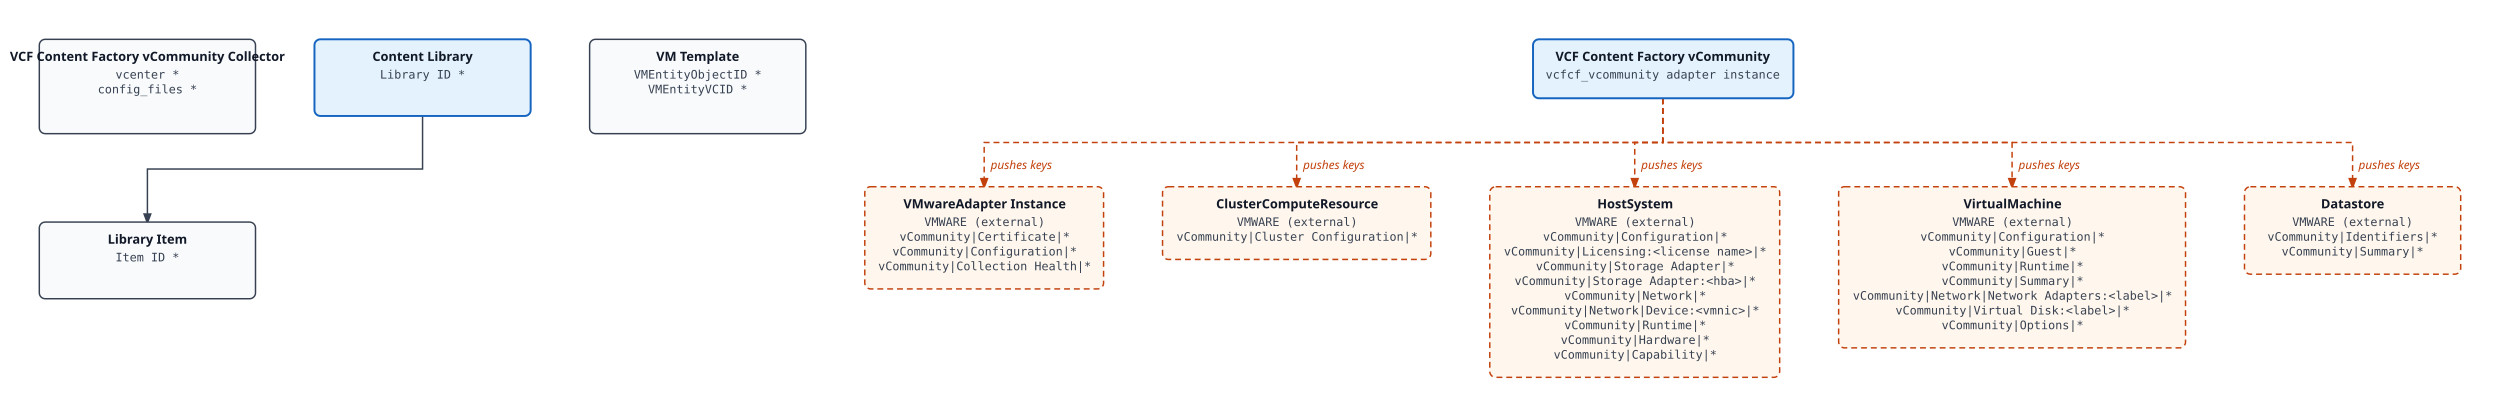
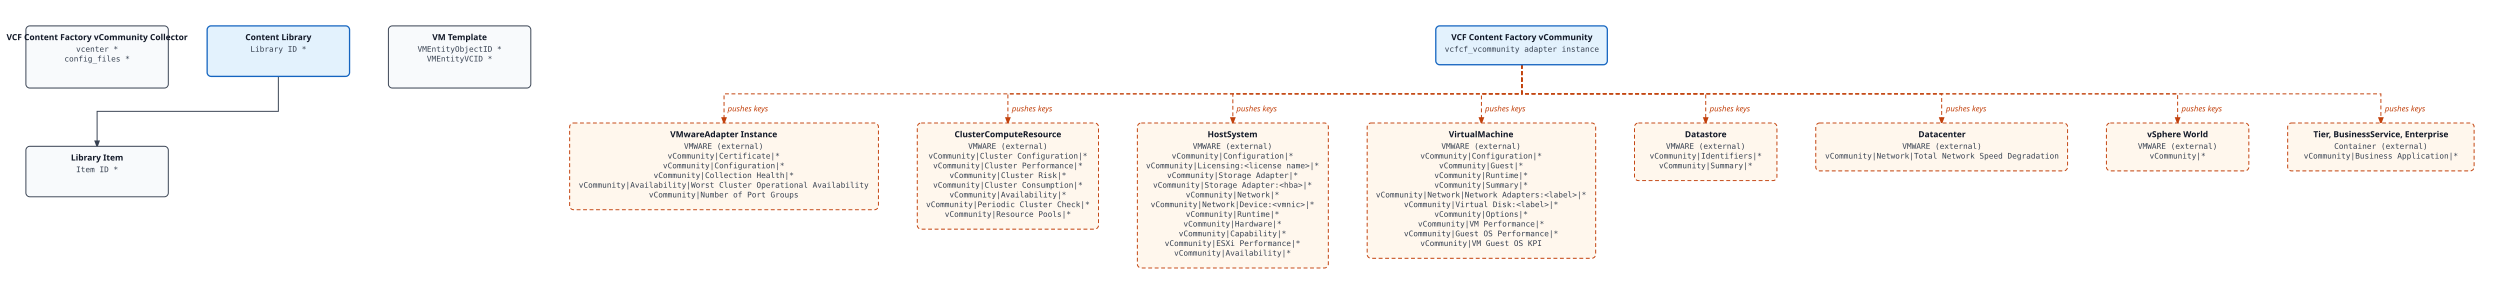
- <svg xmlns="http://www.w3.org/2000/svg" width="2544" height="424" style="font-family: ui-sans-serif, system-ui, sans-serif; background: #fff;">
+ <svg xmlns="http://www.w3.org/2000/svg" width="3862" height="454" style="font-family: ui-sans-serif, system-ui, sans-serif; background: #fff;">
  <defs>
    <marker id="arrow" markerWidth="8" markerHeight="8" refX="6" refY="3" orient="auto">
      <path d="M0,0 L0,6 L8,3 z" fill="#374151" />
    </marker>
    <marker id="arrow-stitch" markerWidth="8" markerHeight="8" refX="6" refY="3" orient="auto">
      <path d="M0,0 L0,6 L8,3 z" fill="#c2410c" />
    </marker>
  </defs>
  <path d="M 430.0,118.0 L 430.0,172.0 L 150.0,172.0 L 150.0,226.0" fill="none" stroke="#374151" stroke-width="1.5" marker-end="url(#arrow)" />
  <rect x="40" y="40" width="220" height="96" rx="6" fill="#f8fafc" stroke="#374151" stroke-width="1.5" />
  <text x="150" y="62" font-family="ui-sans-serif, system-ui, sans-serif" font-size="13" font-weight="600" fill="#111827" text-anchor="middle">VCF Content Factory vCommunity Collector</text>
  <text x="150" y="80" font-family="ui-monospace, SFMono-Regular, Menlo, monospace" font-size="12" fill="#374151" text-anchor="middle">vcenter *</text>
  <text x="150" y="95" font-family="ui-monospace, SFMono-Regular, Menlo, monospace" font-size="12" fill="#374151" text-anchor="middle">config_files *</text>
  <rect x="320" y="40" width="220" height="78" rx="6" fill="#e3f2fd" stroke="#1565c0" stroke-width="2" />
  <text x="430" y="62" font-family="ui-sans-serif, system-ui, sans-serif" font-size="13" font-weight="600" fill="#111827" text-anchor="middle">Content Library</text>
  <text x="430" y="80" font-family="ui-monospace, SFMono-Regular, Menlo, monospace" font-size="12" fill="#374151" text-anchor="middle">Library ID *</text>
  <rect x="40" y="226" width="220" height="78" rx="6" fill="#f8fafc" stroke="#374151" stroke-width="1.5" />
  <text x="150" y="248" font-family="ui-sans-serif, system-ui, sans-serif" font-size="13" font-weight="600" fill="#111827" text-anchor="middle">Library Item</text>
  <text x="150" y="266" font-family="ui-monospace, SFMono-Regular, Menlo, monospace" font-size="12" fill="#374151" text-anchor="middle">Item ID *</text>
  <rect x="600" y="40" width="220" height="96" rx="6" fill="#f8fafc" stroke="#374151" stroke-width="1.5" />
  <text x="710" y="62" font-family="ui-sans-serif, system-ui, sans-serif" font-size="13" font-weight="600" fill="#111827" text-anchor="middle">VM Template</text>
  <text x="710" y="80" font-family="ui-monospace, SFMono-Regular, Menlo, monospace" font-size="12" fill="#374151" text-anchor="middle">VMEntityObjectID *</text>
  <text x="710" y="95" font-family="ui-monospace, SFMono-Regular, Menlo, monospace" font-size="12" fill="#374151" text-anchor="middle">VMEntityVCID *</text>
-   <path d="M 1692.0,100.0 L 1692.0,145.0 L 1001.5,145.0 L 1001.5,190.0" fill="none" stroke="#c2410c" stroke-width="1.5" stroke-dasharray="6 4" marker-end="url(#arrow-stitch)" />
-   <path d="M 1692.0,100.0 L 1692.0,145.0 L 1319.5,145.0 L 1319.5,190.0" fill="none" stroke="#c2410c" stroke-width="1.5" stroke-dasharray="6 4" marker-end="url(#arrow-stitch)" />
-   <path d="M 1692.0,100.0 L 1692.0,145.0 L 1663.5,145.0 L 1663.5,190.0" fill="none" stroke="#c2410c" stroke-width="1.5" stroke-dasharray="6 4" marker-end="url(#arrow-stitch)" />
-   <path d="M 1692.0,100.0 L 1692.0,145.0 L 2047.5,145.0 L 2047.5,190.0" fill="none" stroke="#c2410c" stroke-width="1.5" stroke-dasharray="6 4" marker-end="url(#arrow-stitch)" />
-   <path d="M 1692.0,100.0 L 1692.0,145.0 L 2394.0,145.0 L 2394.0,190.0" fill="none" stroke="#c2410c" stroke-width="1.5" stroke-dasharray="6 4" marker-end="url(#arrow-stitch)" />
-   <text x="1008" y="172" font-family="ui-sans-serif, system-ui, sans-serif" font-size="12" font-style="italic" fill="#c2410c" text-anchor="start">pushes keys</text>
-   <text x="1326" y="172" font-family="ui-sans-serif, system-ui, sans-serif" font-size="12" font-style="italic" fill="#c2410c" text-anchor="start">pushes keys</text>
-   <text x="1670" y="172" font-family="ui-sans-serif, system-ui, sans-serif" font-size="12" font-style="italic" fill="#c2410c" text-anchor="start">pushes keys</text>
-   <text x="2054" y="172" font-family="ui-sans-serif, system-ui, sans-serif" font-size="12" font-style="italic" fill="#c2410c" text-anchor="start">pushes keys</text>
-   <text x="2400" y="172" font-family="ui-sans-serif, system-ui, sans-serif" font-size="12" font-style="italic" fill="#c2410c" text-anchor="start">pushes keys</text>
-   <rect x="1560" y="40" width="265" height="60" rx="6" fill="#e3f2fd" stroke="#1565c0" stroke-width="2" />
-   <text x="1692" y="62" font-family="ui-sans-serif, system-ui, sans-serif" font-size="13" font-weight="600" fill="#111827" text-anchor="middle">VCF Content Factory vCommunity</text>
-   <text x="1692" y="80" font-family="ui-monospace, SFMono-Regular, Menlo, monospace" font-size="12" fill="#374151" text-anchor="middle">vcfcf_vcommunity adapter instance</text>
-   <rect x="880" y="190" width="243" height="104" rx="6" fill="#fff7ed" stroke="#c2410c" stroke-width="1.5" stroke-dasharray="6 4" />
-   <text x="1002" y="212" font-family="ui-sans-serif, system-ui, sans-serif" font-size="13" font-weight="600" fill="#111827" text-anchor="middle">VMwareAdapter Instance</text>
-   <text x="1002" y="230" font-family="ui-monospace, SFMono-Regular, Menlo, monospace" font-size="12" fill="#374151" text-anchor="middle">VMWARE (external)</text>
-   <text x="1002" y="245" font-family="ui-monospace, SFMono-Regular, Menlo, monospace" font-size="12" fill="#374151" text-anchor="middle">vCommunity|Certificate|*</text>
-   <text x="1002" y="260" font-family="ui-monospace, SFMono-Regular, Menlo, monospace" font-size="12" fill="#374151" text-anchor="middle">vCommunity|Configuration|*</text>
-   <text x="1002" y="275" font-family="ui-monospace, SFMono-Regular, Menlo, monospace" font-size="12" fill="#374151" text-anchor="middle">vCommunity|Collection Health|*</text>
-   <rect x="1183" y="190" width="273" height="74" rx="6" fill="#fff7ed" stroke="#c2410c" stroke-width="1.5" stroke-dasharray="6 4" />
-   <text x="1320" y="212" font-family="ui-sans-serif, system-ui, sans-serif" font-size="13" font-weight="600" fill="#111827" text-anchor="middle">ClusterComputeResource</text>
-   <text x="1320" y="230" font-family="ui-monospace, SFMono-Regular, Menlo, monospace" font-size="12" fill="#374151" text-anchor="middle">VMWARE (external)</text>
-   <text x="1320" y="245" font-family="ui-monospace, SFMono-Regular, Menlo, monospace" font-size="12" fill="#374151" text-anchor="middle">vCommunity|Cluster Configuration|*</text>
-   <rect x="1516" y="190" width="295" height="194" rx="6" fill="#fff7ed" stroke="#c2410c" stroke-width="1.5" stroke-dasharray="6 4" />
-   <text x="1664" y="212" font-family="ui-sans-serif, system-ui, sans-serif" font-size="13" font-weight="600" fill="#111827" text-anchor="middle">HostSystem</text>
-   <text x="1664" y="230" font-family="ui-monospace, SFMono-Regular, Menlo, monospace" font-size="12" fill="#374151" text-anchor="middle">VMWARE (external)</text>
-   <text x="1664" y="245" font-family="ui-monospace, SFMono-Regular, Menlo, monospace" font-size="12" fill="#374151" text-anchor="middle">vCommunity|Configuration|*</text>
-   <text x="1664" y="260" font-family="ui-monospace, SFMono-Regular, Menlo, monospace" font-size="12" fill="#374151" text-anchor="middle">vCommunity|Licensing:&lt;license name&gt;|*</text>
-   <text x="1664" y="275" font-family="ui-monospace, SFMono-Regular, Menlo, monospace" font-size="12" fill="#374151" text-anchor="middle">vCommunity|Storage Adapter|*</text>
-   <text x="1664" y="290" font-family="ui-monospace, SFMono-Regular, Menlo, monospace" font-size="12" fill="#374151" text-anchor="middle">vCommunity|Storage Adapter:&lt;hba&gt;|*</text>
-   <text x="1664" y="305" font-family="ui-monospace, SFMono-Regular, Menlo, monospace" font-size="12" fill="#374151" text-anchor="middle">vCommunity|Network|*</text>
-   <text x="1664" y="320" font-family="ui-monospace, SFMono-Regular, Menlo, monospace" font-size="12" fill="#374151" text-anchor="middle">vCommunity|Network|Device:&lt;vmnic&gt;|*</text>
-   <text x="1664" y="335" font-family="ui-monospace, SFMono-Regular, Menlo, monospace" font-size="12" fill="#374151" text-anchor="middle">vCommunity|Runtime|*</text>
-   <text x="1664" y="350" font-family="ui-monospace, SFMono-Regular, Menlo, monospace" font-size="12" fill="#374151" text-anchor="middle">vCommunity|Hardware|*</text>
-   <text x="1664" y="365" font-family="ui-monospace, SFMono-Regular, Menlo, monospace" font-size="12" fill="#374151" text-anchor="middle">vCommunity|Capability|*</text>
-   <rect x="1871" y="190" width="353" height="164" rx="6" fill="#fff7ed" stroke="#c2410c" stroke-width="1.5" stroke-dasharray="6 4" />
-   <text x="2048" y="212" font-family="ui-sans-serif, system-ui, sans-serif" font-size="13" font-weight="600" fill="#111827" text-anchor="middle">VirtualMachine</text>
-   <text x="2048" y="230" font-family="ui-monospace, SFMono-Regular, Menlo, monospace" font-size="12" fill="#374151" text-anchor="middle">VMWARE (external)</text>
-   <text x="2048" y="245" font-family="ui-monospace, SFMono-Regular, Menlo, monospace" font-size="12" fill="#374151" text-anchor="middle">vCommunity|Configuration|*</text>
-   <text x="2048" y="260" font-family="ui-monospace, SFMono-Regular, Menlo, monospace" font-size="12" fill="#374151" text-anchor="middle">vCommunity|Guest|*</text>
-   <text x="2048" y="275" font-family="ui-monospace, SFMono-Regular, Menlo, monospace" font-size="12" fill="#374151" text-anchor="middle">vCommunity|Runtime|*</text>
-   <text x="2048" y="290" font-family="ui-monospace, SFMono-Regular, Menlo, monospace" font-size="12" fill="#374151" text-anchor="middle">vCommunity|Summary|*</text>
-   <text x="2048" y="305" font-family="ui-monospace, SFMono-Regular, Menlo, monospace" font-size="12" fill="#374151" text-anchor="middle">vCommunity|Network|Network Adapters:&lt;label&gt;|*</text>
-   <text x="2048" y="320" font-family="ui-monospace, SFMono-Regular, Menlo, monospace" font-size="12" fill="#374151" text-anchor="middle">vCommunity|Virtual Disk:&lt;label&gt;|*</text>
-   <text x="2048" y="335" font-family="ui-monospace, SFMono-Regular, Menlo, monospace" font-size="12" fill="#374151" text-anchor="middle">vCommunity|Options|*</text>
-   <rect x="2284" y="190" width="220" height="89" rx="6" fill="#fff7ed" stroke="#c2410c" stroke-width="1.5" stroke-dasharray="6 4" />
-   <text x="2394" y="212" font-family="ui-sans-serif, system-ui, sans-serif" font-size="13" font-weight="600" fill="#111827" text-anchor="middle">Datastore</text>
-   <text x="2394" y="230" font-family="ui-monospace, SFMono-Regular, Menlo, monospace" font-size="12" fill="#374151" text-anchor="middle">VMWARE (external)</text>
-   <text x="2394" y="245" font-family="ui-monospace, SFMono-Regular, Menlo, monospace" font-size="12" fill="#374151" text-anchor="middle">vCommunity|Identifiers|*</text>
-   <text x="2394" y="260" font-family="ui-monospace, SFMono-Regular, Menlo, monospace" font-size="12" fill="#374151" text-anchor="middle">vCommunity|Summary|*</text>
+   <path d="M 2351.0,100.0 L 2351.0,145.0 L 1118.5,145.0 L 1118.5,190.0" fill="none" stroke="#c2410c" stroke-width="1.5" stroke-dasharray="6 4" marker-end="url(#arrow-stitch)" />
+   <path d="M 2351.0,100.0 L 2351.0,145.0 L 1557.0,145.0 L 1557.0,190.0" fill="none" stroke="#c2410c" stroke-width="1.5" stroke-dasharray="6 4" marker-end="url(#arrow-stitch)" />
+   <path d="M 2351.0,100.0 L 2351.0,145.0 L 1904.5,145.0 L 1904.5,190.0" fill="none" stroke="#c2410c" stroke-width="1.5" stroke-dasharray="6 4" marker-end="url(#arrow-stitch)" />
+   <path d="M 2351.0,100.0 L 2351.0,145.0 L 2288.5,145.0 L 2288.5,190.0" fill="none" stroke="#c2410c" stroke-width="1.5" stroke-dasharray="6 4" marker-end="url(#arrow-stitch)" />
+   <path d="M 2351.0,100.0 L 2351.0,145.0 L 2635.0,145.0 L 2635.0,190.0" fill="none" stroke="#c2410c" stroke-width="1.5" stroke-dasharray="6 4" marker-end="url(#arrow-stitch)" />
+   <path d="M 2351.0,100.0 L 2351.0,145.0 L 2999.5,145.0 L 2999.5,190.0" fill="none" stroke="#c2410c" stroke-width="1.5" stroke-dasharray="6 4" marker-end="url(#arrow-stitch)" />
+   <path d="M 2351.0,100.0 L 2351.0,145.0 L 3364.0,145.0 L 3364.0,190.0" fill="none" stroke="#c2410c" stroke-width="1.5" stroke-dasharray="6 4" marker-end="url(#arrow-stitch)" />
+   <path d="M 2351.0,100.0 L 2351.0,145.0 L 3678.0,145.0 L 3678.0,190.0" fill="none" stroke="#c2410c" stroke-width="1.5" stroke-dasharray="6 4" marker-end="url(#arrow-stitch)" />
+   <text x="1124" y="172" font-family="ui-sans-serif, system-ui, sans-serif" font-size="12" font-style="italic" fill="#c2410c" text-anchor="start">pushes keys</text>
+   <text x="1563" y="172" font-family="ui-sans-serif, system-ui, sans-serif" font-size="12" font-style="italic" fill="#c2410c" text-anchor="start">pushes keys</text>
+   <text x="1910" y="172" font-family="ui-sans-serif, system-ui, sans-serif" font-size="12" font-style="italic" fill="#c2410c" text-anchor="start">pushes keys</text>
+   <text x="2294" y="172" font-family="ui-sans-serif, system-ui, sans-serif" font-size="12" font-style="italic" fill="#c2410c" text-anchor="start">pushes keys</text>
+   <text x="2641" y="172" font-family="ui-sans-serif, system-ui, sans-serif" font-size="12" font-style="italic" fill="#c2410c" text-anchor="start">pushes keys</text>
+   <text x="3006" y="172" font-family="ui-sans-serif, system-ui, sans-serif" font-size="12" font-style="italic" fill="#c2410c" text-anchor="start">pushes keys</text>
+   <text x="3370" y="172" font-family="ui-sans-serif, system-ui, sans-serif" font-size="12" font-style="italic" fill="#c2410c" text-anchor="start">pushes keys</text>
+   <text x="3684" y="172" font-family="ui-sans-serif, system-ui, sans-serif" font-size="12" font-style="italic" fill="#c2410c" text-anchor="start">pushes keys</text>
+   <rect x="2218" y="40" width="265" height="60" rx="6" fill="#e3f2fd" stroke="#1565c0" stroke-width="2" />
+   <text x="2351" y="62" font-family="ui-sans-serif, system-ui, sans-serif" font-size="13" font-weight="600" fill="#111827" text-anchor="middle">VCF Content Factory vCommunity</text>
+   <text x="2351" y="80" font-family="ui-monospace, SFMono-Regular, Menlo, monospace" font-size="12" fill="#374151" text-anchor="middle">vcfcf_vcommunity adapter instance</text>
+   <rect x="880" y="190" width="477" height="134" rx="6" fill="#fff7ed" stroke="#c2410c" stroke-width="1.5" stroke-dasharray="6 4" />
+   <text x="1118" y="212" font-family="ui-sans-serif, system-ui, sans-serif" font-size="13" font-weight="600" fill="#111827" text-anchor="middle">VMwareAdapter Instance</text>
+   <text x="1118" y="230" font-family="ui-monospace, SFMono-Regular, Menlo, monospace" font-size="12" fill="#374151" text-anchor="middle">VMWARE (external)</text>
+   <text x="1118" y="245" font-family="ui-monospace, SFMono-Regular, Menlo, monospace" font-size="12" fill="#374151" text-anchor="middle">vCommunity|Certificate|*</text>
+   <text x="1118" y="260" font-family="ui-monospace, SFMono-Regular, Menlo, monospace" font-size="12" fill="#374151" text-anchor="middle">vCommunity|Configuration|*</text>
+   <text x="1118" y="275" font-family="ui-monospace, SFMono-Regular, Menlo, monospace" font-size="12" fill="#374151" text-anchor="middle">vCommunity|Collection Health|*</text>
+   <text x="1118" y="290" font-family="ui-monospace, SFMono-Regular, Menlo, monospace" font-size="12" fill="#374151" text-anchor="middle">vCommunity|Availability|Worst Cluster Operational Availability</text>
+   <text x="1118" y="305" font-family="ui-monospace, SFMono-Regular, Menlo, monospace" font-size="12" fill="#374151" text-anchor="middle">vCommunity|Number of Port Groups</text>
+   <rect x="1417" y="190" width="280" height="164" rx="6" fill="#fff7ed" stroke="#c2410c" stroke-width="1.5" stroke-dasharray="6 4" />
+   <text x="1557" y="212" font-family="ui-sans-serif, system-ui, sans-serif" font-size="13" font-weight="600" fill="#111827" text-anchor="middle">ClusterComputeResource</text>
+   <text x="1557" y="230" font-family="ui-monospace, SFMono-Regular, Menlo, monospace" font-size="12" fill="#374151" text-anchor="middle">VMWARE (external)</text>
+   <text x="1557" y="245" font-family="ui-monospace, SFMono-Regular, Menlo, monospace" font-size="12" fill="#374151" text-anchor="middle">vCommunity|Cluster Configuration|*</text>
+   <text x="1557" y="260" font-family="ui-monospace, SFMono-Regular, Menlo, monospace" font-size="12" fill="#374151" text-anchor="middle">vCommunity|Cluster Performance|*</text>
+   <text x="1557" y="275" font-family="ui-monospace, SFMono-Regular, Menlo, monospace" font-size="12" fill="#374151" text-anchor="middle">vCommunity|Cluster Risk|*</text>
+   <text x="1557" y="290" font-family="ui-monospace, SFMono-Regular, Menlo, monospace" font-size="12" fill="#374151" text-anchor="middle">vCommunity|Cluster Consumption|*</text>
+   <text x="1557" y="305" font-family="ui-monospace, SFMono-Regular, Menlo, monospace" font-size="12" fill="#374151" text-anchor="middle">vCommunity|Availability|*</text>
+   <text x="1557" y="320" font-family="ui-monospace, SFMono-Regular, Menlo, monospace" font-size="12" fill="#374151" text-anchor="middle">vCommunity|Periodic Cluster Check|*</text>
+   <text x="1557" y="335" font-family="ui-monospace, SFMono-Regular, Menlo, monospace" font-size="12" fill="#374151" text-anchor="middle">vCommunity|Resource Pools|*</text>
+   <rect x="1757" y="190" width="295" height="224" rx="6" fill="#fff7ed" stroke="#c2410c" stroke-width="1.5" stroke-dasharray="6 4" />
+   <text x="1904" y="212" font-family="ui-sans-serif, system-ui, sans-serif" font-size="13" font-weight="600" fill="#111827" text-anchor="middle">HostSystem</text>
+   <text x="1904" y="230" font-family="ui-monospace, SFMono-Regular, Menlo, monospace" font-size="12" fill="#374151" text-anchor="middle">VMWARE (external)</text>
+   <text x="1904" y="245" font-family="ui-monospace, SFMono-Regular, Menlo, monospace" font-size="12" fill="#374151" text-anchor="middle">vCommunity|Configuration|*</text>
+   <text x="1904" y="260" font-family="ui-monospace, SFMono-Regular, Menlo, monospace" font-size="12" fill="#374151" text-anchor="middle">vCommunity|Licensing:&lt;license name&gt;|*</text>
+   <text x="1904" y="275" font-family="ui-monospace, SFMono-Regular, Menlo, monospace" font-size="12" fill="#374151" text-anchor="middle">vCommunity|Storage Adapter|*</text>
+   <text x="1904" y="290" font-family="ui-monospace, SFMono-Regular, Menlo, monospace" font-size="12" fill="#374151" text-anchor="middle">vCommunity|Storage Adapter:&lt;hba&gt;|*</text>
+   <text x="1904" y="305" font-family="ui-monospace, SFMono-Regular, Menlo, monospace" font-size="12" fill="#374151" text-anchor="middle">vCommunity|Network|*</text>
+   <text x="1904" y="320" font-family="ui-monospace, SFMono-Regular, Menlo, monospace" font-size="12" fill="#374151" text-anchor="middle">vCommunity|Network|Device:&lt;vmnic&gt;|*</text>
+   <text x="1904" y="335" font-family="ui-monospace, SFMono-Regular, Menlo, monospace" font-size="12" fill="#374151" text-anchor="middle">vCommunity|Runtime|*</text>
+   <text x="1904" y="350" font-family="ui-monospace, SFMono-Regular, Menlo, monospace" font-size="12" fill="#374151" text-anchor="middle">vCommunity|Hardware|*</text>
+   <text x="1904" y="365" font-family="ui-monospace, SFMono-Regular, Menlo, monospace" font-size="12" fill="#374151" text-anchor="middle">vCommunity|Capability|*</text>
+   <text x="1904" y="380" font-family="ui-monospace, SFMono-Regular, Menlo, monospace" font-size="12" fill="#374151" text-anchor="middle">vCommunity|ESXi Performance|*</text>
+   <text x="1904" y="395" font-family="ui-monospace, SFMono-Regular, Menlo, monospace" font-size="12" fill="#374151" text-anchor="middle">vCommunity|Availability|*</text>
+   <rect x="2112" y="190" width="353" height="209" rx="6" fill="#fff7ed" stroke="#c2410c" stroke-width="1.5" stroke-dasharray="6 4" />
+   <text x="2288" y="212" font-family="ui-sans-serif, system-ui, sans-serif" font-size="13" font-weight="600" fill="#111827" text-anchor="middle">VirtualMachine</text>
+   <text x="2288" y="230" font-family="ui-monospace, SFMono-Regular, Menlo, monospace" font-size="12" fill="#374151" text-anchor="middle">VMWARE (external)</text>
+   <text x="2288" y="245" font-family="ui-monospace, SFMono-Regular, Menlo, monospace" font-size="12" fill="#374151" text-anchor="middle">vCommunity|Configuration|*</text>
+   <text x="2288" y="260" font-family="ui-monospace, SFMono-Regular, Menlo, monospace" font-size="12" fill="#374151" text-anchor="middle">vCommunity|Guest|*</text>
+   <text x="2288" y="275" font-family="ui-monospace, SFMono-Regular, Menlo, monospace" font-size="12" fill="#374151" text-anchor="middle">vCommunity|Runtime|*</text>
+   <text x="2288" y="290" font-family="ui-monospace, SFMono-Regular, Menlo, monospace" font-size="12" fill="#374151" text-anchor="middle">vCommunity|Summary|*</text>
+   <text x="2288" y="305" font-family="ui-monospace, SFMono-Regular, Menlo, monospace" font-size="12" fill="#374151" text-anchor="middle">vCommunity|Network|Network Adapters:&lt;label&gt;|*</text>
+   <text x="2288" y="320" font-family="ui-monospace, SFMono-Regular, Menlo, monospace" font-size="12" fill="#374151" text-anchor="middle">vCommunity|Virtual Disk:&lt;label&gt;|*</text>
+   <text x="2288" y="335" font-family="ui-monospace, SFMono-Regular, Menlo, monospace" font-size="12" fill="#374151" text-anchor="middle">vCommunity|Options|*</text>
+   <text x="2288" y="350" font-family="ui-monospace, SFMono-Regular, Menlo, monospace" font-size="12" fill="#374151" text-anchor="middle">vCommunity|VM Performance|*</text>
+   <text x="2288" y="365" font-family="ui-monospace, SFMono-Regular, Menlo, monospace" font-size="12" fill="#374151" text-anchor="middle">vCommunity|Guest OS Performance|*</text>
+   <text x="2288" y="380" font-family="ui-monospace, SFMono-Regular, Menlo, monospace" font-size="12" fill="#374151" text-anchor="middle">vCommunity|VM Guest OS KPI</text>
+   <rect x="2525" y="190" width="220" height="89" rx="6" fill="#fff7ed" stroke="#c2410c" stroke-width="1.5" stroke-dasharray="6 4" />
+   <text x="2635" y="212" font-family="ui-sans-serif, system-ui, sans-serif" font-size="13" font-weight="600" fill="#111827" text-anchor="middle">Datastore</text>
+   <text x="2635" y="230" font-family="ui-monospace, SFMono-Regular, Menlo, monospace" font-size="12" fill="#374151" text-anchor="middle">VMWARE (external)</text>
+   <text x="2635" y="245" font-family="ui-monospace, SFMono-Regular, Menlo, monospace" font-size="12" fill="#374151" text-anchor="middle">vCommunity|Identifiers|*</text>
+   <text x="2635" y="260" font-family="ui-monospace, SFMono-Regular, Menlo, monospace" font-size="12" fill="#374151" text-anchor="middle">vCommunity|Summary|*</text>
+   <rect x="2805" y="190" width="389" height="74" rx="6" fill="#fff7ed" stroke="#c2410c" stroke-width="1.5" stroke-dasharray="6 4" />
+   <text x="3000" y="212" font-family="ui-sans-serif, system-ui, sans-serif" font-size="13" font-weight="600" fill="#111827" text-anchor="middle">Datacenter</text>
+   <text x="3000" y="230" font-family="ui-monospace, SFMono-Regular, Menlo, monospace" font-size="12" fill="#374151" text-anchor="middle">VMWARE (external)</text>
+   <text x="3000" y="245" font-family="ui-monospace, SFMono-Regular, Menlo, monospace" font-size="12" fill="#374151" text-anchor="middle">vCommunity|Network|Total Network Speed Degradation</text>
+   <rect x="3254" y="190" width="220" height="74" rx="6" fill="#fff7ed" stroke="#c2410c" stroke-width="1.5" stroke-dasharray="6 4" />
+   <text x="3364" y="212" font-family="ui-sans-serif, system-ui, sans-serif" font-size="13" font-weight="600" fill="#111827" text-anchor="middle">vSphere World</text>
+   <text x="3364" y="230" font-family="ui-monospace, SFMono-Regular, Menlo, monospace" font-size="12" fill="#374151" text-anchor="middle">VMWARE (external)</text>
+   <text x="3364" y="245" font-family="ui-monospace, SFMono-Regular, Menlo, monospace" font-size="12" fill="#374151" text-anchor="middle">vCommunity|*</text>
+   <rect x="3534" y="190" width="288" height="74" rx="6" fill="#fff7ed" stroke="#c2410c" stroke-width="1.5" stroke-dasharray="6 4" />
+   <text x="3678" y="212" font-family="ui-sans-serif, system-ui, sans-serif" font-size="13" font-weight="600" fill="#111827" text-anchor="middle">Tier, BusinessService, Enterprise</text>
+   <text x="3678" y="230" font-family="ui-monospace, SFMono-Regular, Menlo, monospace" font-size="12" fill="#374151" text-anchor="middle">Container (external)</text>
+   <text x="3678" y="245" font-family="ui-monospace, SFMono-Regular, Menlo, monospace" font-size="12" fill="#374151" text-anchor="middle">vCommunity|Business Application|*</text>
</svg>
